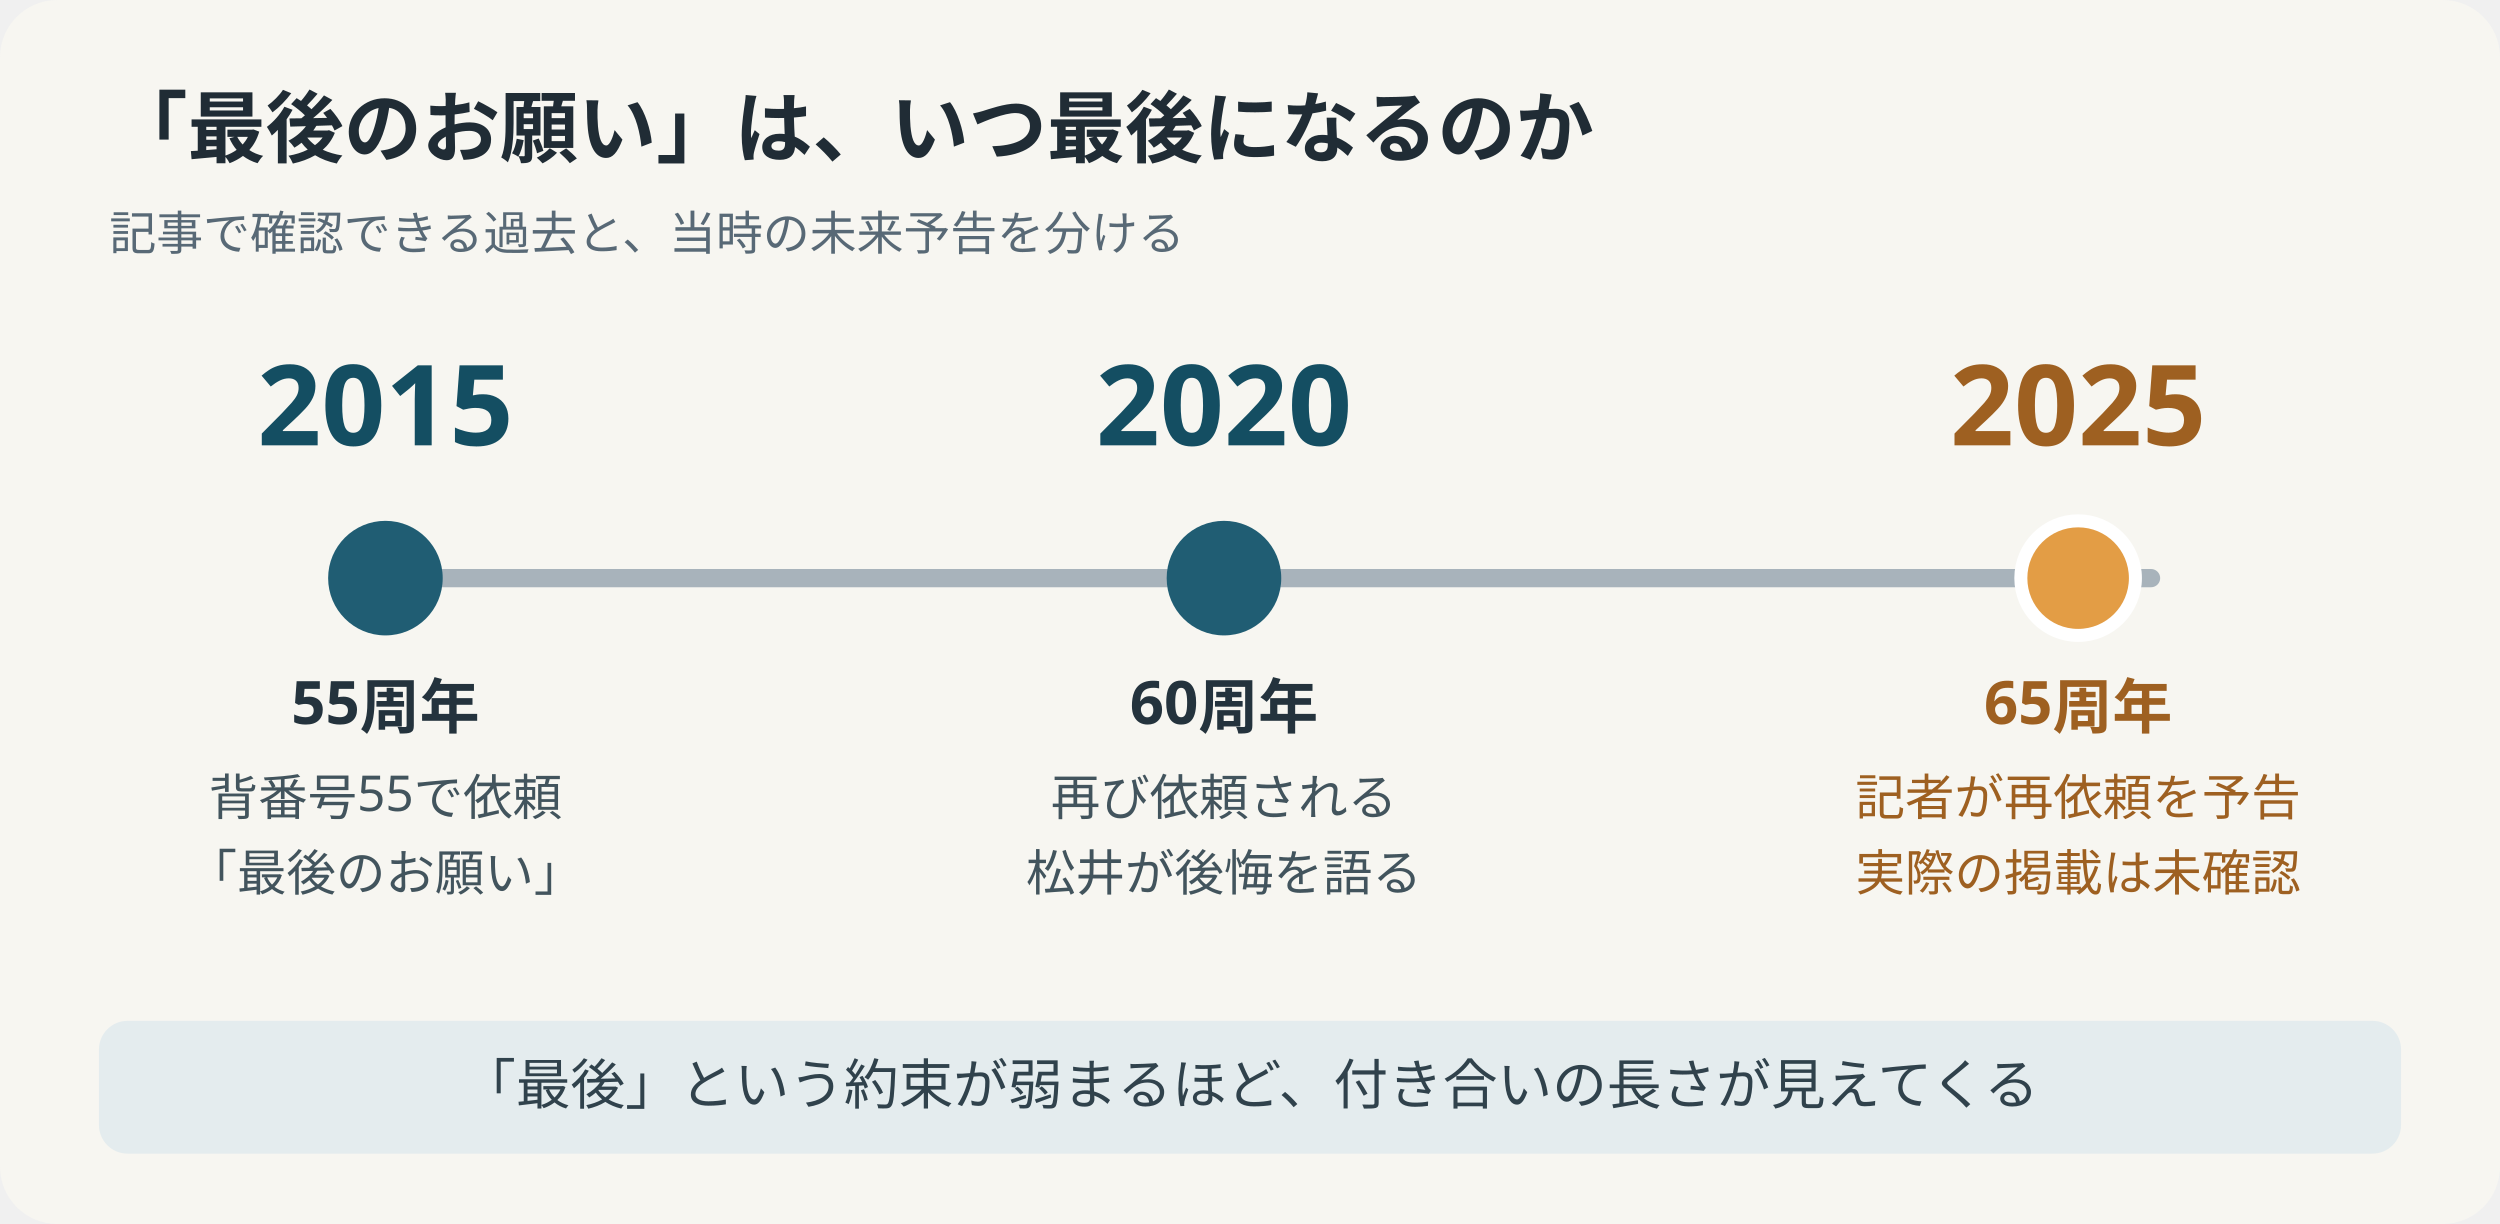
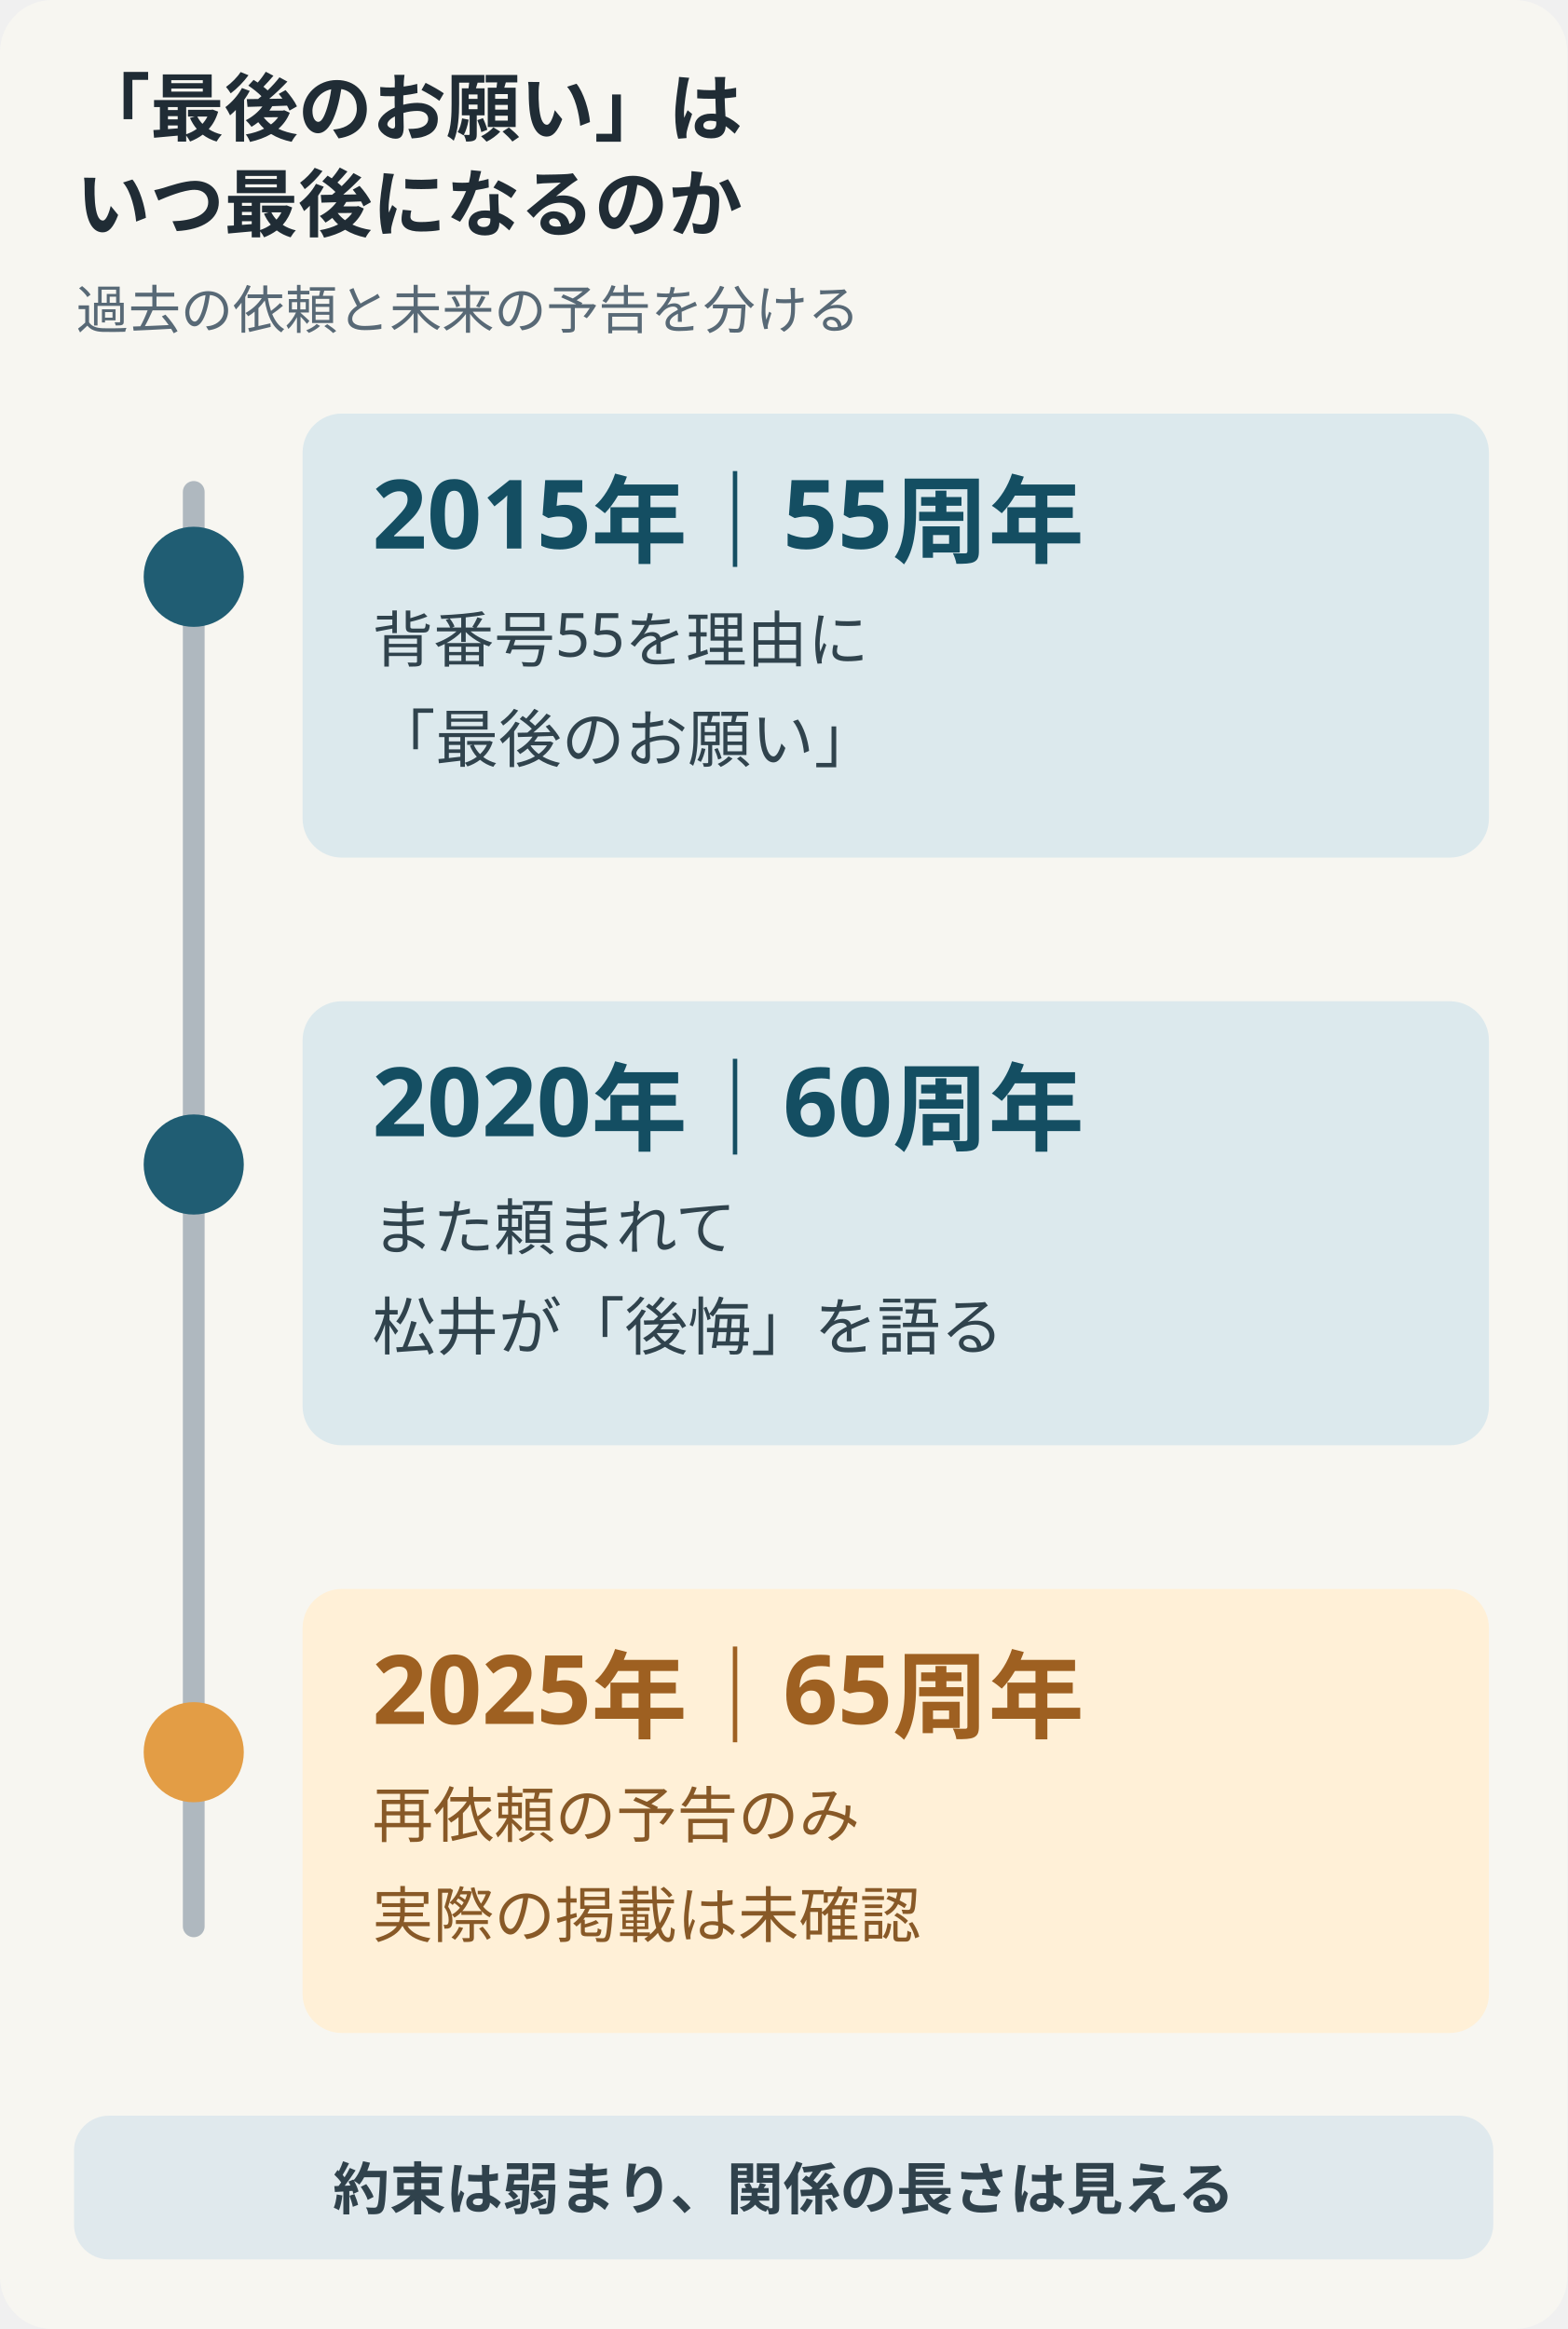
- <svg xmlns="http://www.w3.org/2000/svg" viewBox="0 0 960 470" role="img" aria-label="2015、2020、2025の最後のお願いの構成。2025年は予告で未確認">
-   <rect width="960" height="470" rx="22" fill="#f7f6f1" />
-   <text x="42" y="60" font-family="sans-serif" font-size="30" font-weight="700" fill="#202c35">「最後のお願い」は、いつ最後になるのか</text>
-   <text x="42" y="96" font-family="sans-serif" font-size="18" fill="#586976">記事で確認できる過去と、当時の未来予告を分ける</text>
-   <path d="M132 222H826" stroke="#a8b3bb" stroke-width="7" stroke-linecap="round" />
+ <svg xmlns="http://www.w3.org/2000/svg" viewBox="0 0 720 1070" role="img" aria-label="2015年の55周年依頼、2020年の60周年依頼、2025年の65周年予告の時系列">
+   <rect width="720" height="1070" rx="24" fill="#f7f6f1" />
  <g font-family="sans-serif">
-     <circle cx="148" cy="222" r="22" fill="#205d73" />
-     <circle cx="470" cy="222" r="22" fill="#205d73" />
-     <circle cx="798" cy="222" r="22" fill="#e39d45" stroke="#fff" stroke-width="5" />
-     <text x="148" y="171" text-anchor="middle" font-size="43" font-weight="700" fill="#144e62">2015</text>
-     <text x="470" y="171" text-anchor="middle" font-size="43" font-weight="700" fill="#144e62">2020</text>
-     <text x="798" y="171" text-anchor="middle" font-size="43" font-weight="700" fill="#9e6021">2025</text>
-     <text x="148" y="278" text-anchor="middle" font-size="23" fill="#24333d" font-weight="700">55周年</text>
-     <text x="148" y="313" text-anchor="middle" font-size="19" fill="#42545d">背番号55で依頼</text>
-     <text x="148" y="342" text-anchor="middle" font-size="19" fill="#42545d">「最後のお願い」</text>
-     <text x="470" y="278" text-anchor="middle" font-size="23" fill="#24333d" font-weight="700">60周年</text>
-     <text x="470" y="313" text-anchor="middle" font-size="19" fill="#42545d">再び依頼される</text>
-     <text x="470" y="342" text-anchor="middle" font-size="19" fill="#42545d">松井が後悔を語る</text>
-     <text x="798" y="278" text-anchor="middle" font-size="23" fill="#9e6021" font-weight="700">65周年</text>
-     <text x="798" y="313" text-anchor="middle" font-size="19" fill="#9e6021">記者が再依頼を予告</text>
-     <text x="798" y="342" text-anchor="middle" font-size="19" fill="#9e6021">実際の掲載は未確認</text>
+     <text x="35" y="62" font-size="34" font-weight="700" fill="#202c35">「最後のお願い」は</text>
+     <text x="35" y="106" font-size="34" font-weight="700" fill="#202c35">いつ最後になるのか</text>
+     <text x="35" y="151" font-size="24" fill="#586976">過去の依頼と未来の予告を分ける</text>
+     <path d="M89 226V885" stroke="#afb8bf" stroke-width="10" stroke-linecap="round" />
+     <circle cx="89" cy="265" r="23" fill="#205d73" />
+     <circle cx="89" cy="535" r="23" fill="#205d73" />
+     <circle cx="89" cy="805" r="23" fill="#e39d45" />
+     <rect x="139" y="190" width="545" height="204" rx="18" fill="#dce9ed" />
+     <text x="171" y="252" font-size="44" font-weight="700" fill="#144e62">2015年｜55周年</text>
+     <text x="171" y="304" font-size="28" fill="#30434d">背番号55を理由に</text>
+     <text x="171" y="350" font-size="29" fill="#30434d">「最後のお願い」</text>
+     <rect x="139" y="460" width="545" height="204" rx="18" fill="#dce9ed" />
+     <text x="171" y="522" font-size="44" font-weight="700" fill="#144e62">2020年｜60周年</text>
+     <text x="171" y="574" font-size="28" fill="#30434d">また頼まれて</text>
+     <text x="171" y="620" font-size="29" fill="#30434d">松井が「後悔」を語る</text>
+     <rect x="139" y="730" width="545" height="204" rx="18" fill="#fff0d7" />
+     <text x="171" y="792" font-size="44" font-weight="700" fill="#9e6021">2025年｜65周年</text>
+     <text x="171" y="844" font-size="28" fill="#885927">再依頼の予告のみ</text>
+     <text x="171" y="890" font-size="28" fill="#885927">実際の掲載は未確認</text>
+     <rect x="34" y="972" width="652" height="66" rx="16" fill="#e0e9ed" />
+     <text x="360" y="1015" text-anchor="middle" font-size="26" font-weight="700" fill="#30424c">約束は弱まり、関係の長さは見える</text>
  </g>
-   <rect x="38" y="392" width="884" height="51" rx="11" fill="#e4ecee" />
-   <text x="480" y="424" text-anchor="middle" font-size="21" font-family="sans-serif" fill="#30424c">「最後」という約束が弱まるほど、付き合いの長さが見えてくる</text>
</svg>
